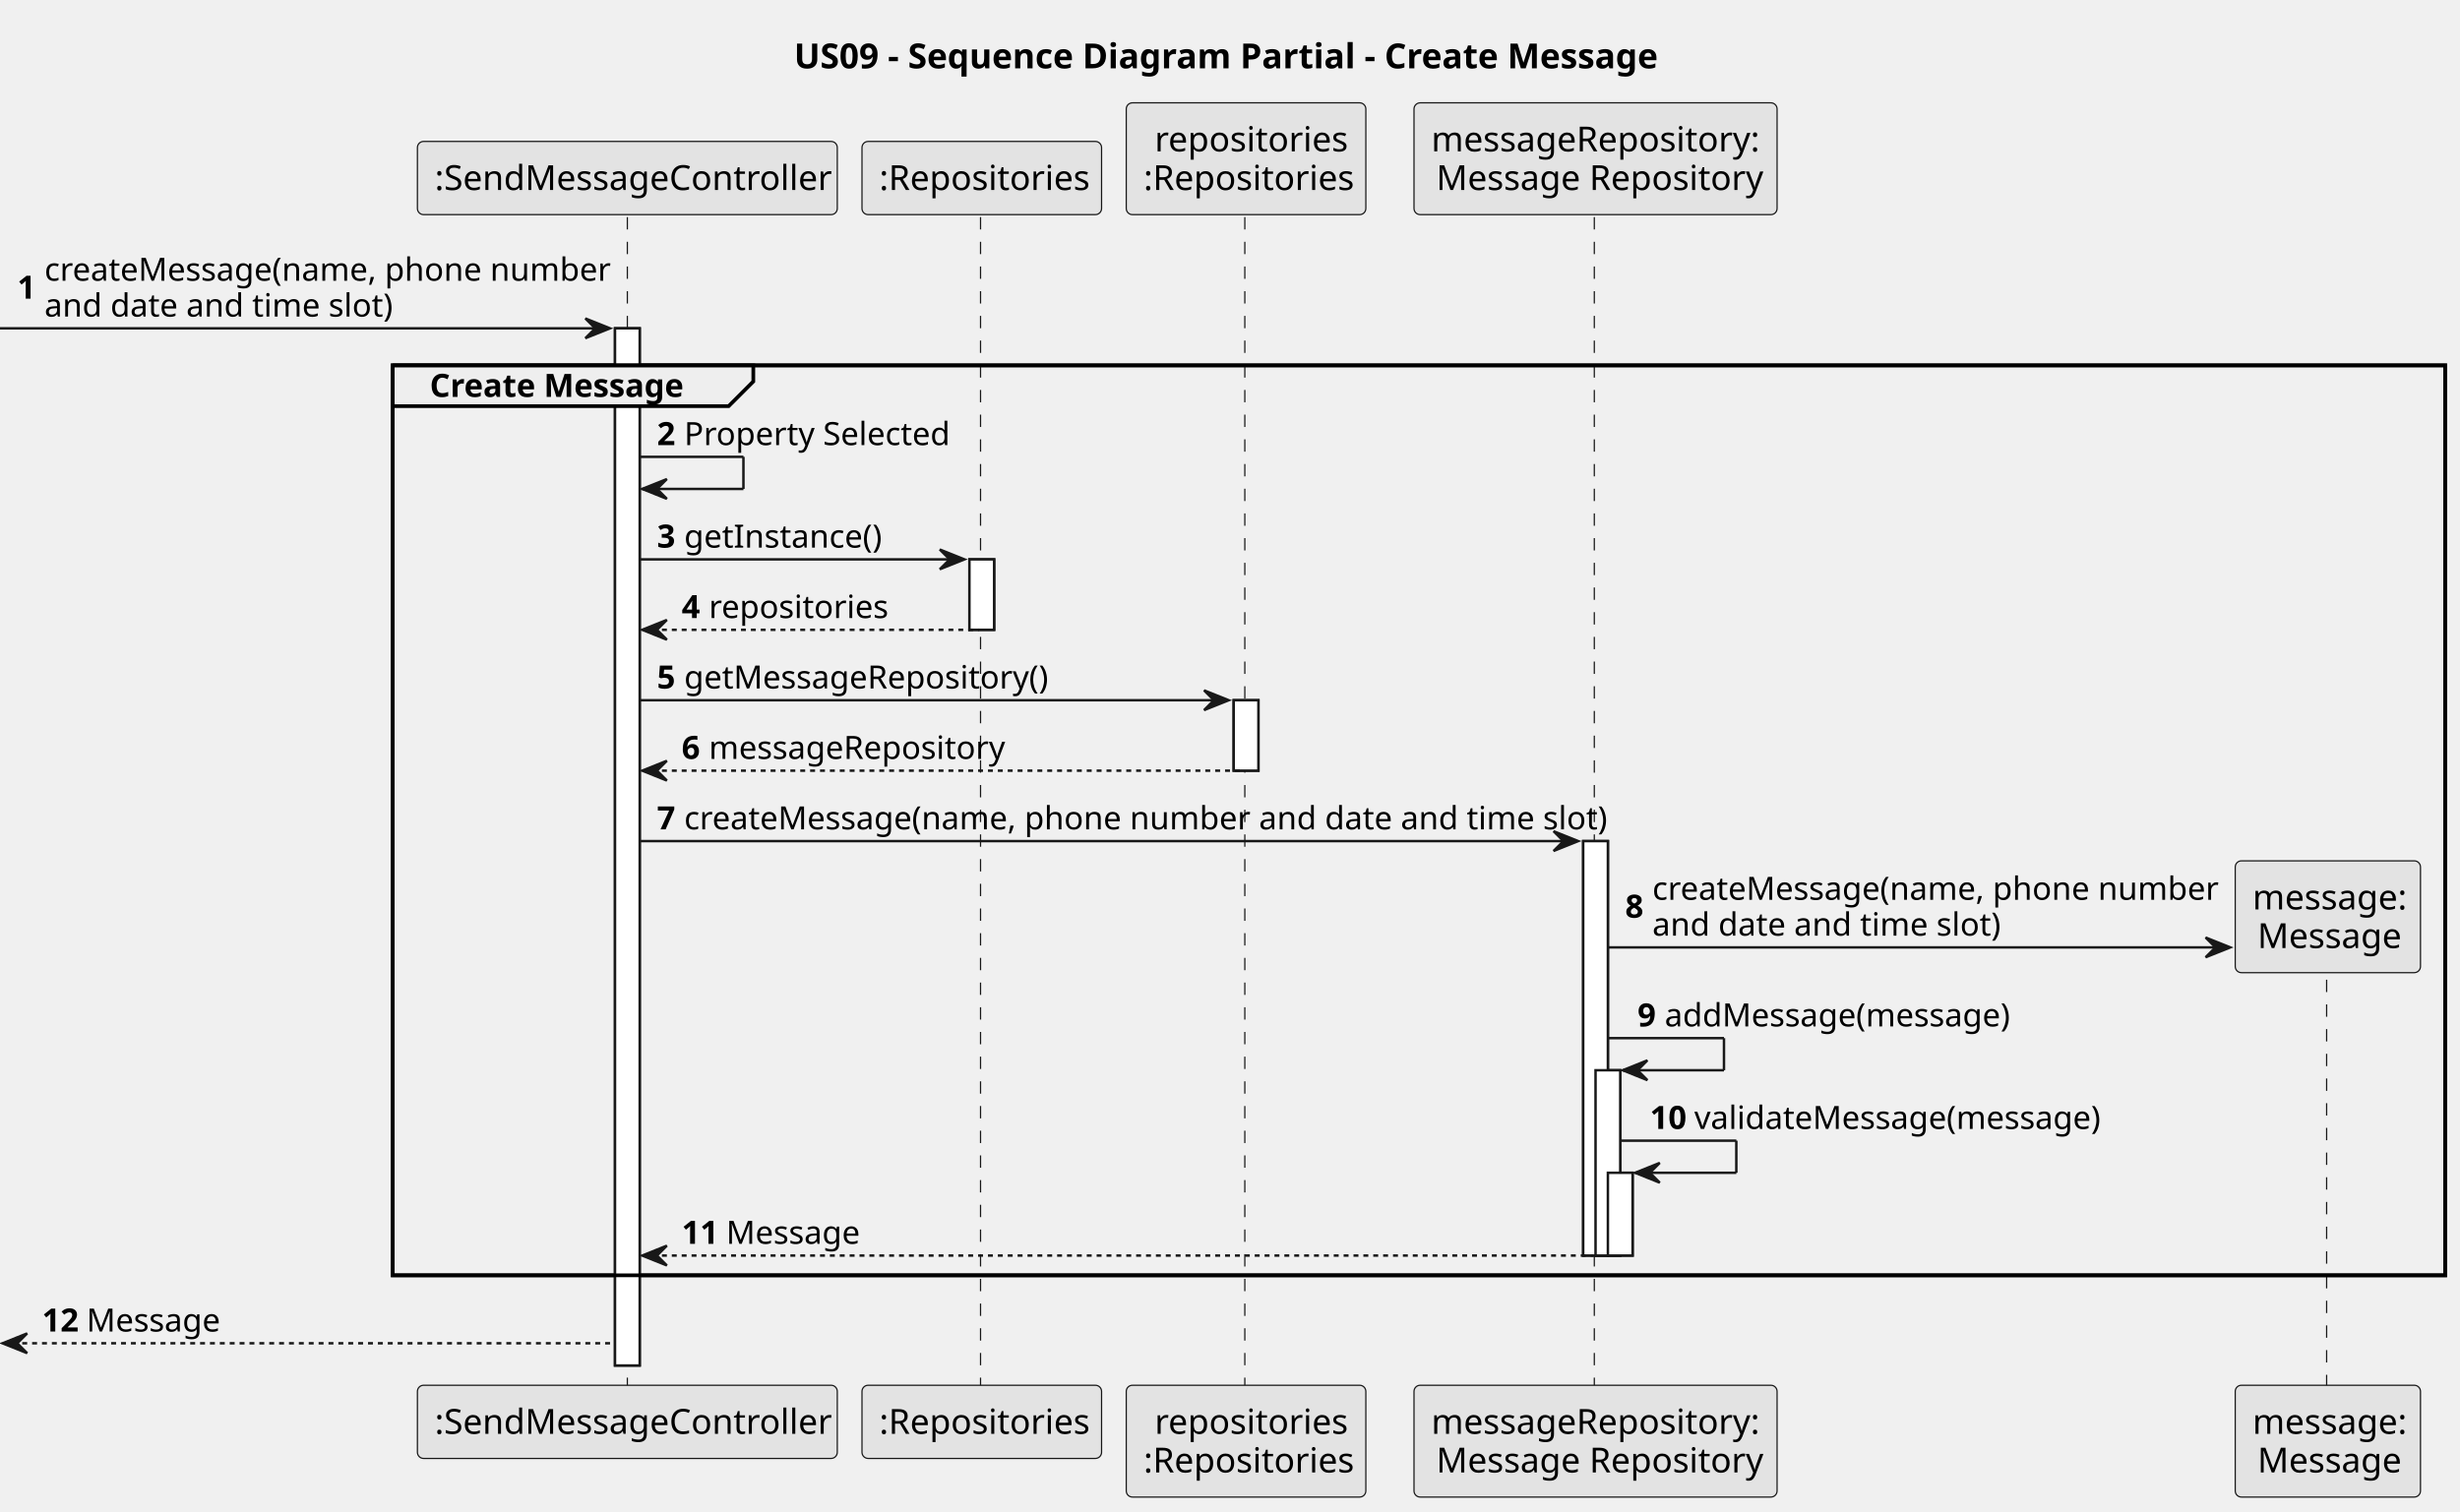
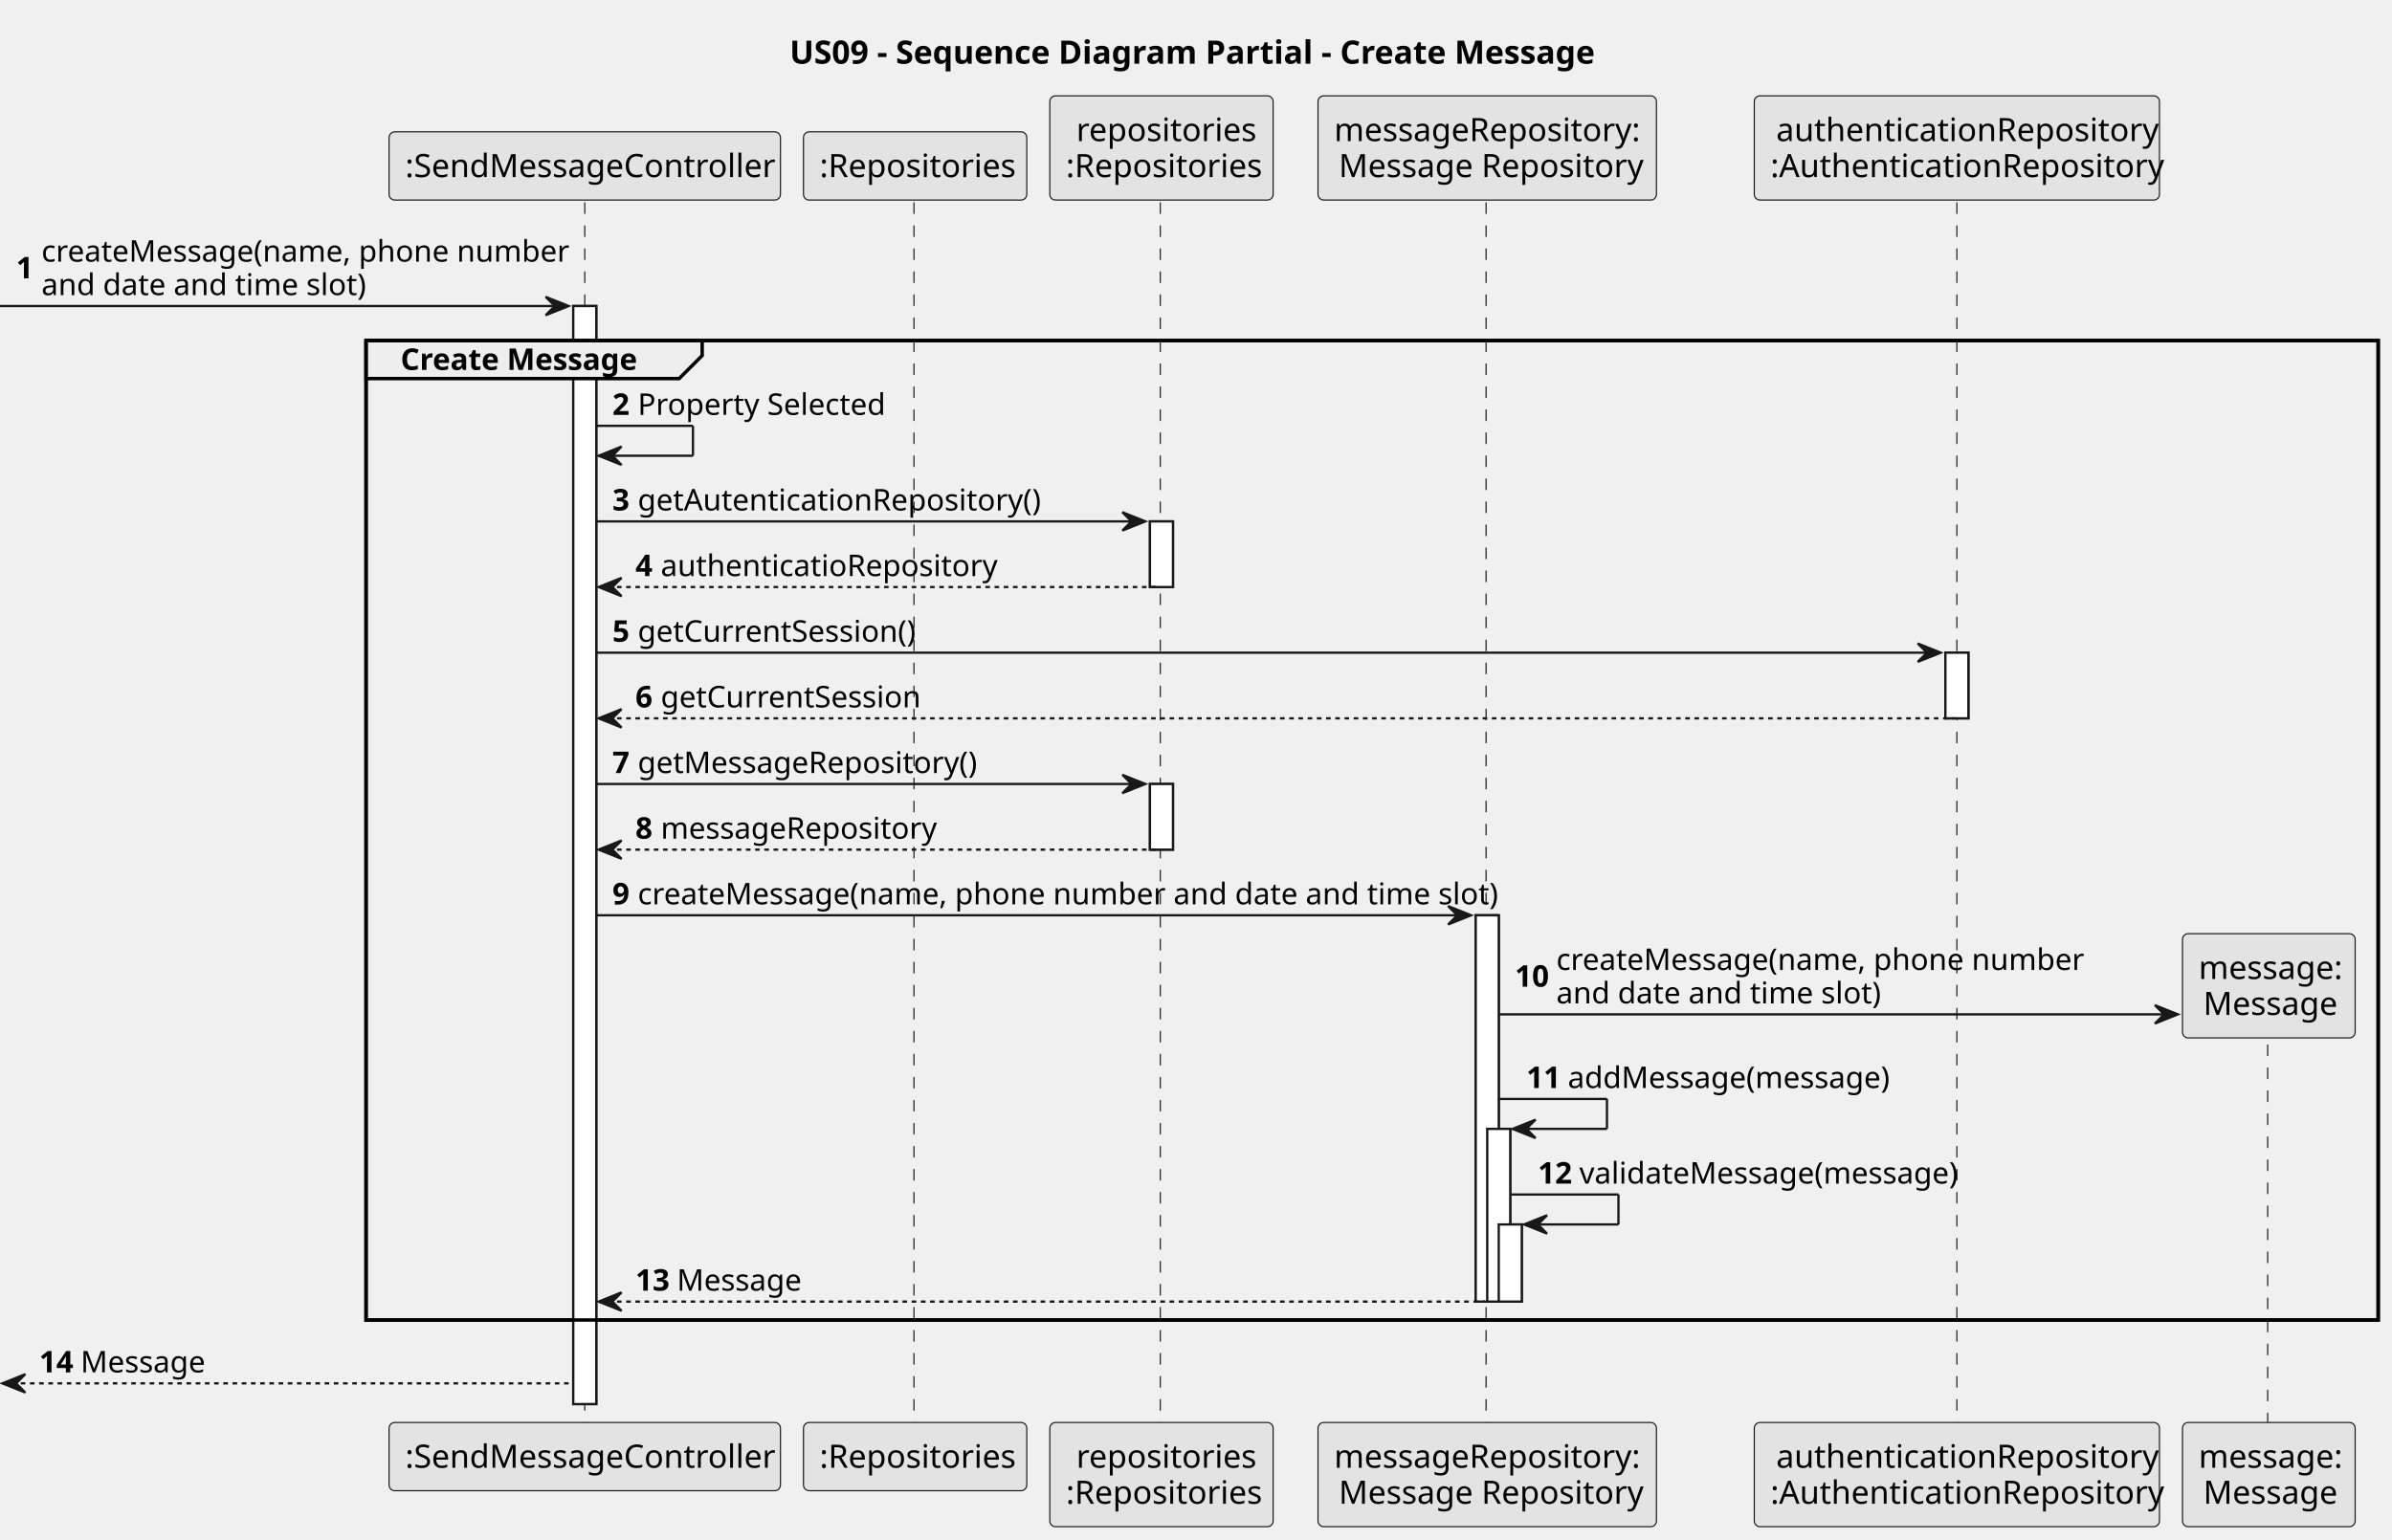
- <svg xmlns="http://www.w3.org/2000/svg" contentStyleType="text/css" height="612px" preserveAspectRatio="none" style="width:996px;height:612px;background:#FFFFFF;" version="1.1" viewBox="0 0 996 612" width="996px" zoomAndPan="magnify">
+ <svg xmlns="http://www.w3.org/2000/svg" contentStyleType="text/css" height="669px" preserveAspectRatio="none" style="width:1039px;height:669px;background:#FFFFFF;" version="1.1" viewBox="0 0 1039 669" width="1039px" zoomAndPan="magnify">
  <defs />
  <g>
-     <text fill="#000000" font-family="sans-serif" font-size="14" font-weight="bold" lengthAdjust="spacing" textLength="356" x="321.5" y="27.674">US09 - Sequence Diagram Partial - Create Message</text>
-     <rect fill="#FFFFFF" height="420.039" style="stroke:#181818;stroke-width:1.0;" width="10" x="249" y="132.969" />
-     <rect fill="#FFFFFF" height="28.523" style="stroke:#181818;stroke-width:1.0;" width="10" x="392.5" y="226.539" />
-     <rect fill="#FFFFFF" height="28.523" style="stroke:#181818;stroke-width:1.0;" width="10" x="499.5" y="283.586" />
-     <rect fill="#FFFFFF" height="167.852" style="stroke:#181818;stroke-width:1.0;" width="10" x="641" y="340.633" />
-     <rect fill="#FFFFFF" height="75.047" style="stroke:#181818;stroke-width:1.0;" width="10" x="646" y="433.438" />
-     <rect fill="#FFFFFF" height="33.523" style="stroke:#181818;stroke-width:1.0;" width="10" x="651" y="474.961" />
-     <rect fill="none" height="368.516" style="stroke:#000000;stroke-width:1.5;" width="831" x="159" y="147.969" />
-     <line style="stroke:#181818;stroke-width:0.5;stroke-dasharray:5.0,5.0;" x1="254" x2="254" y1="87.922" y2="562.008" />
-     <line style="stroke:#181818;stroke-width:0.5;stroke-dasharray:5.0,5.0;" x1="397" x2="397" y1="87.922" y2="562.008" />
-     <line style="stroke:#181818;stroke-width:0.5;stroke-dasharray:5.0,5.0;" x1="504" x2="504" y1="87.922" y2="562.008" />
-     <line style="stroke:#181818;stroke-width:0.5;stroke-dasharray:5.0,5.0;" x1="645.5" x2="645.5" y1="87.922" y2="562.008" />
-     <line style="stroke:#181818;stroke-width:0.5;stroke-dasharray:5.0,5.0;" x1="942" x2="942" y1="386.773" y2="562.008" />
+     <text fill="#000000" font-family="sans-serif" font-size="14" font-weight="bold" lengthAdjust="spacing" textLength="356" x="343" y="27.674">US09 - Sequence Diagram Partial - Create Message</text>
+     <rect fill="#FFFFFF" height="477.086" style="stroke:#181818;stroke-width:1.0;" width="10" x="249" y="132.969" />
+     <rect fill="#FFFFFF" height="28.523" style="stroke:#181818;stroke-width:1.0;" width="10" x="499.5" y="226.539" />
+     <rect fill="#FFFFFF" height="28.523" style="stroke:#181818;stroke-width:1.0;" width="10" x="499.5" y="340.633" />
+     <rect fill="#FFFFFF" height="167.852" style="stroke:#181818;stroke-width:1.0;" width="10" x="641" y="397.68" />
+     <rect fill="#FFFFFF" height="75.047" style="stroke:#181818;stroke-width:1.0;" width="10" x="646" y="490.484" />
+     <rect fill="#FFFFFF" height="33.523" style="stroke:#181818;stroke-width:1.0;" width="10" x="651" y="532.008" />
+     <rect fill="#FFFFFF" height="28.523" style="stroke:#181818;stroke-width:1.0;" width="10" x="845" y="283.586" />
+     <rect fill="none" height="425.562" style="stroke:#000000;stroke-width:1.5;" width="874" x="159" y="147.969" />
+     <line style="stroke:#181818;stroke-width:0.5;stroke-dasharray:5.0,5.0;" x1="254" x2="254" y1="87.922" y2="619.055" />
+     <line style="stroke:#181818;stroke-width:0.5;stroke-dasharray:5.0,5.0;" x1="397" x2="397" y1="87.922" y2="619.055" />
+     <line style="stroke:#181818;stroke-width:0.5;stroke-dasharray:5.0,5.0;" x1="504" x2="504" y1="87.922" y2="619.055" />
+     <line style="stroke:#181818;stroke-width:0.5;stroke-dasharray:5.0,5.0;" x1="645.5" x2="645.5" y1="87.922" y2="619.055" />
+     <line style="stroke:#181818;stroke-width:0.5;stroke-dasharray:5.0,5.0;" x1="850" x2="850" y1="87.922" y2="619.055" />
+     <line style="stroke:#181818;stroke-width:0.5;stroke-dasharray:5.0,5.0;" x1="985" x2="985" y1="443.82" y2="619.055" />
    <rect fill="#E3E3E3" height="29.641" rx="2.5" ry="2.5" style="stroke:#181818;stroke-width:0.5;" width="170" x="169" y="57.281" />
    <text fill="#000000" font-family="sans-serif" font-size="14" lengthAdjust="spacing" textLength="156" x="176" y="76.955">:SendMessageController</text>
-     <rect fill="#E3E3E3" height="29.641" rx="2.5" ry="2.5" style="stroke:#181818;stroke-width:0.5;" width="170" x="169" y="561.008" />
-     <text fill="#000000" font-family="sans-serif" font-size="14" lengthAdjust="spacing" textLength="156" x="176" y="580.682">:SendMessageController</text>
+     <rect fill="#E3E3E3" height="29.641" rx="2.5" ry="2.5" style="stroke:#181818;stroke-width:0.5;" width="170" x="169" y="618.055" />
+     <text fill="#000000" font-family="sans-serif" font-size="14" lengthAdjust="spacing" textLength="156" x="176" y="637.729">:SendMessageController</text>
    <rect fill="#E3E3E3" height="29.641" rx="2.5" ry="2.5" style="stroke:#181818;stroke-width:0.5;" width="97" x="349" y="57.281" />
    <text fill="#000000" font-family="sans-serif" font-size="14" lengthAdjust="spacing" textLength="83" x="356" y="76.955">:Repositories</text>
-     <rect fill="#E3E3E3" height="29.641" rx="2.5" ry="2.5" style="stroke:#181818;stroke-width:0.5;" width="97" x="349" y="561.008" />
-     <text fill="#000000" font-family="sans-serif" font-size="14" lengthAdjust="spacing" textLength="83" x="356" y="580.682">:Repositories</text>
+     <rect fill="#E3E3E3" height="29.641" rx="2.5" ry="2.5" style="stroke:#181818;stroke-width:0.5;" width="97" x="349" y="618.055" />
+     <text fill="#000000" font-family="sans-serif" font-size="14" lengthAdjust="spacing" textLength="83" x="356" y="637.729">:Repositories</text>
    <rect fill="#E3E3E3" height="45.281" rx="2.5" ry="2.5" style="stroke:#181818;stroke-width:0.5;" width="97" x="456" y="41.641" />
    <text fill="#000000" font-family="sans-serif" font-size="14" lengthAdjust="spacing" textLength="74" x="467.5" y="61.315">repositories</text>
    <text fill="#000000" font-family="sans-serif" font-size="14" lengthAdjust="spacing" textLength="83" x="463" y="76.955">:Repositories</text>
-     <rect fill="#E3E3E3" height="45.281" rx="2.5" ry="2.5" style="stroke:#181818;stroke-width:0.5;" width="97" x="456" y="561.008" />
-     <text fill="#000000" font-family="sans-serif" font-size="14" lengthAdjust="spacing" textLength="74" x="467.5" y="580.682">repositories</text>
-     <text fill="#000000" font-family="sans-serif" font-size="14" lengthAdjust="spacing" textLength="83" x="463" y="596.322">:Repositories</text>
+     <rect fill="#E3E3E3" height="45.281" rx="2.5" ry="2.5" style="stroke:#181818;stroke-width:0.5;" width="97" x="456" y="618.055" />
+     <text fill="#000000" font-family="sans-serif" font-size="14" lengthAdjust="spacing" textLength="74" x="467.5" y="637.729">repositories</text>
+     <text fill="#000000" font-family="sans-serif" font-size="14" lengthAdjust="spacing" textLength="83" x="463" y="653.369">:Repositories</text>
    <rect fill="#E3E3E3" height="45.281" rx="2.5" ry="2.5" style="stroke:#181818;stroke-width:0.5;" width="147" x="572.5" y="41.641" />
    <text fill="#000000" font-family="sans-serif" font-size="14" lengthAdjust="spacing" textLength="129" x="579.5" y="61.315">messageRepository:</text>
    <text fill="#000000" font-family="sans-serif" font-size="14" lengthAdjust="spacing" textLength="129" x="581.5" y="76.955">Message Repository</text>
-     <rect fill="#E3E3E3" height="45.281" rx="2.5" ry="2.5" style="stroke:#181818;stroke-width:0.5;" width="147" x="572.5" y="561.008" />
-     <text fill="#000000" font-family="sans-serif" font-size="14" lengthAdjust="spacing" textLength="129" x="579.5" y="580.682">messageRepository:</text>
-     <text fill="#000000" font-family="sans-serif" font-size="14" lengthAdjust="spacing" textLength="129" x="581.5" y="596.322">Message Repository</text>
-     <rect fill="#E3E3E3" height="45.281" rx="2.5" ry="2.5" style="stroke:#181818;stroke-width:0.5;" width="75" x="905" y="561.008" />
-     <text fill="#000000" font-family="sans-serif" font-size="14" lengthAdjust="spacing" textLength="61" x="912" y="580.682">message:</text>
-     <text fill="#000000" font-family="sans-serif" font-size="14" lengthAdjust="spacing" textLength="57" x="914" y="596.322">Message</text>
-     <rect fill="#FFFFFF" height="420.039" style="stroke:#181818;stroke-width:1.0;" width="10" x="249" y="132.969" />
-     <rect fill="#FFFFFF" height="28.523" style="stroke:#181818;stroke-width:1.0;" width="10" x="392.5" y="226.539" />
-     <rect fill="#FFFFFF" height="28.523" style="stroke:#181818;stroke-width:1.0;" width="10" x="499.5" y="283.586" />
-     <rect fill="#FFFFFF" height="167.852" style="stroke:#181818;stroke-width:1.0;" width="10" x="641" y="340.633" />
-     <rect fill="#FFFFFF" height="75.047" style="stroke:#181818;stroke-width:1.0;" width="10" x="646" y="433.438" />
-     <rect fill="#FFFFFF" height="33.523" style="stroke:#181818;stroke-width:1.0;" width="10" x="651" y="474.961" />
+     <rect fill="#E3E3E3" height="45.281" rx="2.5" ry="2.5" style="stroke:#181818;stroke-width:0.5;" width="147" x="572.5" y="618.055" />
+     <text fill="#000000" font-family="sans-serif" font-size="14" lengthAdjust="spacing" textLength="129" x="579.5" y="637.729">messageRepository:</text>
+     <text fill="#000000" font-family="sans-serif" font-size="14" lengthAdjust="spacing" textLength="129" x="581.5" y="653.369">Message Repository</text>
+     <rect fill="#E3E3E3" height="45.281" rx="2.5" ry="2.5" style="stroke:#181818;stroke-width:0.5;" width="176" x="762" y="41.641" />
+     <text fill="#000000" font-family="sans-serif" font-size="14" lengthAdjust="spacing" textLength="157" x="771.5" y="61.315">authenticationRepository</text>
+     <text fill="#000000" font-family="sans-serif" font-size="14" lengthAdjust="spacing" textLength="162" x="769" y="76.955">:AuthenticationRepository</text>
+     <rect fill="#E3E3E3" height="45.281" rx="2.5" ry="2.5" style="stroke:#181818;stroke-width:0.5;" width="176" x="762" y="618.055" />
+     <text fill="#000000" font-family="sans-serif" font-size="14" lengthAdjust="spacing" textLength="157" x="771.5" y="637.729">authenticationRepository</text>
+     <text fill="#000000" font-family="sans-serif" font-size="14" lengthAdjust="spacing" textLength="162" x="769" y="653.369">:AuthenticationRepository</text>
+     <rect fill="#E3E3E3" height="45.281" rx="2.5" ry="2.5" style="stroke:#181818;stroke-width:0.5;" width="75" x="948" y="618.055" />
+     <text fill="#000000" font-family="sans-serif" font-size="14" lengthAdjust="spacing" textLength="61" x="955" y="637.729">message:</text>
+     <text fill="#000000" font-family="sans-serif" font-size="14" lengthAdjust="spacing" textLength="57" x="957" y="653.369">Message</text>
+     <rect fill="#FFFFFF" height="477.086" style="stroke:#181818;stroke-width:1.0;" width="10" x="249" y="132.969" />
+     <rect fill="#FFFFFF" height="28.523" style="stroke:#181818;stroke-width:1.0;" width="10" x="499.5" y="226.539" />
+     <rect fill="#FFFFFF" height="28.523" style="stroke:#181818;stroke-width:1.0;" width="10" x="499.5" y="340.633" />
+     <rect fill="#FFFFFF" height="167.852" style="stroke:#181818;stroke-width:1.0;" width="10" x="641" y="397.68" />
+     <rect fill="#FFFFFF" height="75.047" style="stroke:#181818;stroke-width:1.0;" width="10" x="646" y="490.484" />
+     <rect fill="#FFFFFF" height="33.523" style="stroke:#181818;stroke-width:1.0;" width="10" x="651" y="532.008" />
+     <rect fill="#FFFFFF" height="28.523" style="stroke:#181818;stroke-width:1.0;" width="10" x="845" y="283.586" />
    <polygon fill="#181818" points="237,128.969,247,132.969,237,136.969,241,132.969" style="stroke:#181818;stroke-width:1.0;" />
    <line style="stroke:#181818;stroke-width:1.0;" x1="0" x2="243" y1="132.969" y2="132.969" />
    <text fill="#000000" font-family="sans-serif" font-size="13" font-weight="bold" lengthAdjust="spacing" textLength="7" x="7" y="120.952">1</text>
    <text fill="#000000" font-family="sans-serif" font-size="13" lengthAdjust="spacing" textLength="215" x="18" y="113.69">createMessage(name, phone number</text>
    <text fill="#000000" font-family="sans-serif" font-size="13" lengthAdjust="spacing" textLength="133" x="18" y="128.214">and date and time slot)</text>
    <path d="M159,147.969 L305,147.969 L305,154.492 L295,164.492 L159,164.492 L159,147.969 " fill="#EEEEEE" style="stroke:#000000;stroke-width:1.5;" />
-     <rect fill="none" height="368.516" style="stroke:#000000;stroke-width:1.5;" width="831" x="159" y="147.969" />
+     <rect fill="none" height="425.562" style="stroke:#000000;stroke-width:1.5;" width="874" x="159" y="147.969" />
    <text fill="#000000" font-family="sans-serif" font-size="13" font-weight="bold" lengthAdjust="spacing" textLength="101" x="174" y="160.737">Create Message</text>
    <line style="stroke:#181818;stroke-width:1.0;" x1="259" x2="301" y1="185.016" y2="185.016" />
    <line style="stroke:#181818;stroke-width:1.0;" x1="301" x2="301" y1="185.016" y2="198.016" />
    <line style="stroke:#181818;stroke-width:1.0;" x1="260" x2="301" y1="198.016" y2="198.016" />
    <polygon fill="#181818" points="270,194.016,260,198.016,270,202.016,266,198.016" style="stroke:#181818;stroke-width:1.0;" />
    <text fill="#000000" font-family="sans-serif" font-size="13" font-weight="bold" lengthAdjust="spacing" textLength="7" x="266" y="180.261">2</text>
    <text fill="#000000" font-family="sans-serif" font-size="13" lengthAdjust="spacing" textLength="104" x="277" y="180.261">Property Selected</text>
-     <polygon fill="#181818" points="380.5,222.539,390.5,226.539,380.5,230.539,384.5,226.539" style="stroke:#181818;stroke-width:1.0;" />
-     <line style="stroke:#181818;stroke-width:1.0;" x1="259" x2="386.5" y1="226.539" y2="226.539" />
+     <polygon fill="#181818" points="487.5,222.539,497.5,226.539,487.5,230.539,491.5,226.539" style="stroke:#181818;stroke-width:1.0;" />
+     <line style="stroke:#181818;stroke-width:1.0;" x1="259" x2="493.5" y1="226.539" y2="226.539" />
    <text fill="#000000" font-family="sans-serif" font-size="13" font-weight="bold" lengthAdjust="spacing" textLength="7" x="266" y="221.784">3</text>
-     <text fill="#000000" font-family="sans-serif" font-size="13" lengthAdjust="spacing" textLength="75" x="277" y="221.784">getInstance()</text>
+     <text fill="#000000" font-family="sans-serif" font-size="13" lengthAdjust="spacing" textLength="164" x="277" y="221.784">getAutenticationRepository()</text>
    <polygon fill="#181818" points="270,251.062,260,255.062,270,259.062,266,255.062" style="stroke:#181818;stroke-width:1.0;" />
-     <line style="stroke:#181818;stroke-width:1.0;stroke-dasharray:2.0,2.0;" x1="264" x2="396.5" y1="255.062" y2="255.062" />
+     <line style="stroke:#181818;stroke-width:1.0;stroke-dasharray:2.0,2.0;" x1="264" x2="503.5" y1="255.062" y2="255.062" />
    <text fill="#000000" font-family="sans-serif" font-size="13" font-weight="bold" lengthAdjust="spacing" textLength="7" x="276" y="250.308">4</text>
-     <text fill="#000000" font-family="sans-serif" font-size="13" lengthAdjust="spacing" textLength="67" x="287" y="250.308">repositories</text>
-     <polygon fill="#181818" points="487.5,279.586,497.5,283.586,487.5,287.586,491.5,283.586" style="stroke:#181818;stroke-width:1.0;" />
-     <line style="stroke:#181818;stroke-width:1.0;" x1="259" x2="493.5" y1="283.586" y2="283.586" />
+     <text fill="#000000" font-family="sans-serif" font-size="13" lengthAdjust="spacing" textLength="136" x="287" y="250.308">authenticatioRepository</text>
+     <polygon fill="#181818" points="833,279.586,843,283.586,833,287.586,837,283.586" style="stroke:#181818;stroke-width:1.0;" />
+     <line style="stroke:#181818;stroke-width:1.0;" x1="259" x2="839" y1="283.586" y2="283.586" />
    <text fill="#000000" font-family="sans-serif" font-size="13" font-weight="bold" lengthAdjust="spacing" textLength="7" x="266" y="278.831">5</text>
-     <text fill="#000000" font-family="sans-serif" font-size="13" lengthAdjust="spacing" textLength="141" x="277" y="278.831">getMessageRepository()</text>
+     <text fill="#000000" font-family="sans-serif" font-size="13" lengthAdjust="spacing" textLength="115" x="277" y="278.831">getCurrentSession()</text>
    <polygon fill="#181818" points="270,308.109,260,312.109,270,316.109,266,312.109" style="stroke:#181818;stroke-width:1.0;" />
-     <line style="stroke:#181818;stroke-width:1.0;stroke-dasharray:2.0,2.0;" x1="264" x2="503.5" y1="312.109" y2="312.109" />
+     <line style="stroke:#181818;stroke-width:1.0;stroke-dasharray:2.0,2.0;" x1="264" x2="849" y1="312.109" y2="312.109" />
    <text fill="#000000" font-family="sans-serif" font-size="13" font-weight="bold" lengthAdjust="spacing" textLength="7" x="276" y="307.354">6</text>
-     <text fill="#000000" font-family="sans-serif" font-size="13" lengthAdjust="spacing" textLength="115" x="287" y="307.354">messageRepository</text>
-     <polygon fill="#181818" points="629,336.633,639,340.633,629,344.633,633,340.633" style="stroke:#181818;stroke-width:1.0;" />
-     <line style="stroke:#181818;stroke-width:1.0;" x1="259" x2="635" y1="340.633" y2="340.633" />
+     <text fill="#000000" font-family="sans-serif" font-size="13" lengthAdjust="spacing" textLength="107" x="287" y="307.354">getCurrentSession</text>
+     <polygon fill="#181818" points="487.5,336.633,497.5,340.633,487.5,344.633,491.5,340.633" style="stroke:#181818;stroke-width:1.0;" />
+     <line style="stroke:#181818;stroke-width:1.0;" x1="259" x2="493.5" y1="340.633" y2="340.633" />
    <text fill="#000000" font-family="sans-serif" font-size="13" font-weight="bold" lengthAdjust="spacing" textLength="7" x="266" y="335.878">7</text>
-     <text fill="#000000" font-family="sans-serif" font-size="13" lengthAdjust="spacing" textLength="352" x="277" y="335.878">createMessage(name, phone number and date and time slot)</text>
-     <polygon fill="#181818" points="893,379.68,903,383.68,893,387.68,897,383.68" style="stroke:#181818;stroke-width:1.0;" />
-     <line style="stroke:#181818;stroke-width:1.0;" x1="651" x2="899" y1="383.68" y2="383.68" />
-     <text fill="#000000" font-family="sans-serif" font-size="13" font-weight="bold" lengthAdjust="spacing" textLength="7" x="658" y="371.663">8</text>
-     <text fill="#000000" font-family="sans-serif" font-size="13" lengthAdjust="spacing" textLength="215" x="669" y="364.401">createMessage(name, phone number</text>
-     <text fill="#000000" font-family="sans-serif" font-size="13" lengthAdjust="spacing" textLength="133" x="669" y="378.925">and date and time slot)</text>
-     <rect fill="#E3E3E3" height="45.281" rx="2.5" ry="2.5" style="stroke:#181818;stroke-width:0.5;" width="75" x="905" y="348.633" />
-     <text fill="#000000" font-family="sans-serif" font-size="14" lengthAdjust="spacing" textLength="61" x="912" y="368.307">message:</text>
-     <text fill="#000000" font-family="sans-serif" font-size="14" lengthAdjust="spacing" textLength="57" x="914" y="383.947">Message</text>
-     <line style="stroke:#181818;stroke-width:1.0;" x1="651" x2="698" y1="420.438" y2="420.438" />
-     <line style="stroke:#181818;stroke-width:1.0;" x1="698" x2="698" y1="420.438" y2="433.438" />
-     <line style="stroke:#181818;stroke-width:1.0;" x1="657" x2="698" y1="433.438" y2="433.438" />
-     <polygon fill="#181818" points="667,429.438,657,433.438,667,437.438,663,433.438" style="stroke:#181818;stroke-width:1.0;" />
-     <text fill="#000000" font-family="sans-serif" font-size="13" font-weight="bold" lengthAdjust="spacing" textLength="7" x="663" y="415.683">9</text>
-     <text fill="#000000" font-family="sans-serif" font-size="13" lengthAdjust="spacing" textLength="135" x="674" y="415.683">addMessage(message)</text>
-     <line style="stroke:#181818;stroke-width:1.0;" x1="656" x2="703" y1="461.961" y2="461.961" />
-     <line style="stroke:#181818;stroke-width:1.0;" x1="703" x2="703" y1="461.961" y2="474.961" />
-     <line style="stroke:#181818;stroke-width:1.0;" x1="662" x2="703" y1="474.961" y2="474.961" />
-     <polygon fill="#181818" points="672,470.961,662,474.961,672,478.961,668,474.961" style="stroke:#181818;stroke-width:1.0;" />
-     <text fill="#000000" font-family="sans-serif" font-size="13" font-weight="bold" lengthAdjust="spacing" textLength="14" x="668" y="457.206">10</text>
-     <text fill="#000000" font-family="sans-serif" font-size="13" lengthAdjust="spacing" textLength="157" x="686" y="457.206">validateMessage(message)</text>
-     <polygon fill="#181818" points="270,504.484,260,508.484,270,512.484,266,508.484" style="stroke:#181818;stroke-width:1.0;" />
-     <line style="stroke:#181818;stroke-width:1.0;stroke-dasharray:2.0,2.0;" x1="264" x2="645" y1="508.484" y2="508.484" />
-     <text fill="#000000" font-family="sans-serif" font-size="13" font-weight="bold" lengthAdjust="spacing" textLength="14" x="276" y="503.729">11</text>
-     <text fill="#000000" font-family="sans-serif" font-size="13" lengthAdjust="spacing" textLength="53" x="294" y="503.729">Message</text>
-     <polygon fill="#181818" points="11,540.008,1,544.008,11,548.008,7,544.008" style="stroke:#181818;stroke-width:1.0;" />
-     <line style="stroke:#181818;stroke-width:1.0;stroke-dasharray:2.0,2.0;" x1="5" x2="248" y1="544.008" y2="544.008" />
-     <text fill="#000000" font-family="sans-serif" font-size="13" font-weight="bold" lengthAdjust="spacing" textLength="14" x="17" y="539.253">12</text>
-     <text fill="#000000" font-family="sans-serif" font-size="13" lengthAdjust="spacing" textLength="53" x="35" y="539.253">Message</text>
+     <text fill="#000000" font-family="sans-serif" font-size="13" lengthAdjust="spacing" textLength="141" x="277" y="335.878">getMessageRepository()</text>
+     <polygon fill="#181818" points="270,365.156,260,369.156,270,373.156,266,369.156" style="stroke:#181818;stroke-width:1.0;" />
+     <line style="stroke:#181818;stroke-width:1.0;stroke-dasharray:2.0,2.0;" x1="264" x2="503.5" y1="369.156" y2="369.156" />
+     <text fill="#000000" font-family="sans-serif" font-size="13" font-weight="bold" lengthAdjust="spacing" textLength="7" x="276" y="364.401">8</text>
+     <text fill="#000000" font-family="sans-serif" font-size="13" lengthAdjust="spacing" textLength="115" x="287" y="364.401">messageRepository</text>
+     <polygon fill="#181818" points="629,393.68,639,397.68,629,401.68,633,397.68" style="stroke:#181818;stroke-width:1.0;" />
+     <line style="stroke:#181818;stroke-width:1.0;" x1="259" x2="635" y1="397.68" y2="397.68" />
+     <text fill="#000000" font-family="sans-serif" font-size="13" font-weight="bold" lengthAdjust="spacing" textLength="7" x="266" y="392.925">9</text>
+     <text fill="#000000" font-family="sans-serif" font-size="13" lengthAdjust="spacing" textLength="352" x="277" y="392.925">createMessage(name, phone number and date and time slot)</text>
+     <polygon fill="#181818" points="936,436.727,946,440.727,936,444.727,940,440.727" style="stroke:#181818;stroke-width:1.0;" />
+     <line style="stroke:#181818;stroke-width:1.0;" x1="651" x2="942" y1="440.727" y2="440.727" />
+     <text fill="#000000" font-family="sans-serif" font-size="13" font-weight="bold" lengthAdjust="spacing" textLength="14" x="658" y="428.71">10</text>
+     <text fill="#000000" font-family="sans-serif" font-size="13" lengthAdjust="spacing" textLength="215" x="676" y="421.448">createMessage(name, phone number</text>
+     <text fill="#000000" font-family="sans-serif" font-size="13" lengthAdjust="spacing" textLength="133" x="676" y="435.972">and date and time slot)</text>
+     <rect fill="#E3E3E3" height="45.281" rx="2.5" ry="2.5" style="stroke:#181818;stroke-width:0.5;" width="75" x="948" y="405.68" />
+     <text fill="#000000" font-family="sans-serif" font-size="14" lengthAdjust="spacing" textLength="61" x="955" y="425.353">message:</text>
+     <text fill="#000000" font-family="sans-serif" font-size="14" lengthAdjust="spacing" textLength="57" x="957" y="440.994">Message</text>
+     <line style="stroke:#181818;stroke-width:1.0;" x1="651" x2="698" y1="477.484" y2="477.484" />
+     <line style="stroke:#181818;stroke-width:1.0;" x1="698" x2="698" y1="477.484" y2="490.484" />
+     <line style="stroke:#181818;stroke-width:1.0;" x1="657" x2="698" y1="490.484" y2="490.484" />
+     <polygon fill="#181818" points="667,486.484,657,490.484,667,494.484,663,490.484" style="stroke:#181818;stroke-width:1.0;" />
+     <text fill="#000000" font-family="sans-serif" font-size="13" font-weight="bold" lengthAdjust="spacing" textLength="14" x="663" y="472.729">11</text>
+     <text fill="#000000" font-family="sans-serif" font-size="13" lengthAdjust="spacing" textLength="135" x="681" y="472.729">addMessage(message)</text>
+     <line style="stroke:#181818;stroke-width:1.0;" x1="656" x2="703" y1="519.008" y2="519.008" />
+     <line style="stroke:#181818;stroke-width:1.0;" x1="703" x2="703" y1="519.008" y2="532.008" />
+     <line style="stroke:#181818;stroke-width:1.0;" x1="662" x2="703" y1="532.008" y2="532.008" />
+     <polygon fill="#181818" points="672,528.008,662,532.008,672,536.008,668,532.008" style="stroke:#181818;stroke-width:1.0;" />
+     <text fill="#000000" font-family="sans-serif" font-size="13" font-weight="bold" lengthAdjust="spacing" textLength="14" x="668" y="514.253">12</text>
+     <text fill="#000000" font-family="sans-serif" font-size="13" lengthAdjust="spacing" textLength="157" x="686" y="514.253">validateMessage(message)</text>
+     <polygon fill="#181818" points="270,561.531,260,565.531,270,569.531,266,565.531" style="stroke:#181818;stroke-width:1.0;" />
+     <line style="stroke:#181818;stroke-width:1.0;stroke-dasharray:2.0,2.0;" x1="264" x2="645" y1="565.531" y2="565.531" />
+     <text fill="#000000" font-family="sans-serif" font-size="13" font-weight="bold" lengthAdjust="spacing" textLength="14" x="276" y="560.776">13</text>
+     <text fill="#000000" font-family="sans-serif" font-size="13" lengthAdjust="spacing" textLength="53" x="294" y="560.776">Message</text>
+     <polygon fill="#181818" points="11,597.055,1,601.055,11,605.055,7,601.055" style="stroke:#181818;stroke-width:1.0;" />
+     <line style="stroke:#181818;stroke-width:1.0;stroke-dasharray:2.0,2.0;" x1="5" x2="248" y1="601.055" y2="601.055" />
+     <text fill="#000000" font-family="sans-serif" font-size="13" font-weight="bold" lengthAdjust="spacing" textLength="14" x="17" y="596.3">14</text>
+     <text fill="#000000" font-family="sans-serif" font-size="13" lengthAdjust="spacing" textLength="53" x="35" y="596.3">Message</text>
  </g>
</svg>
